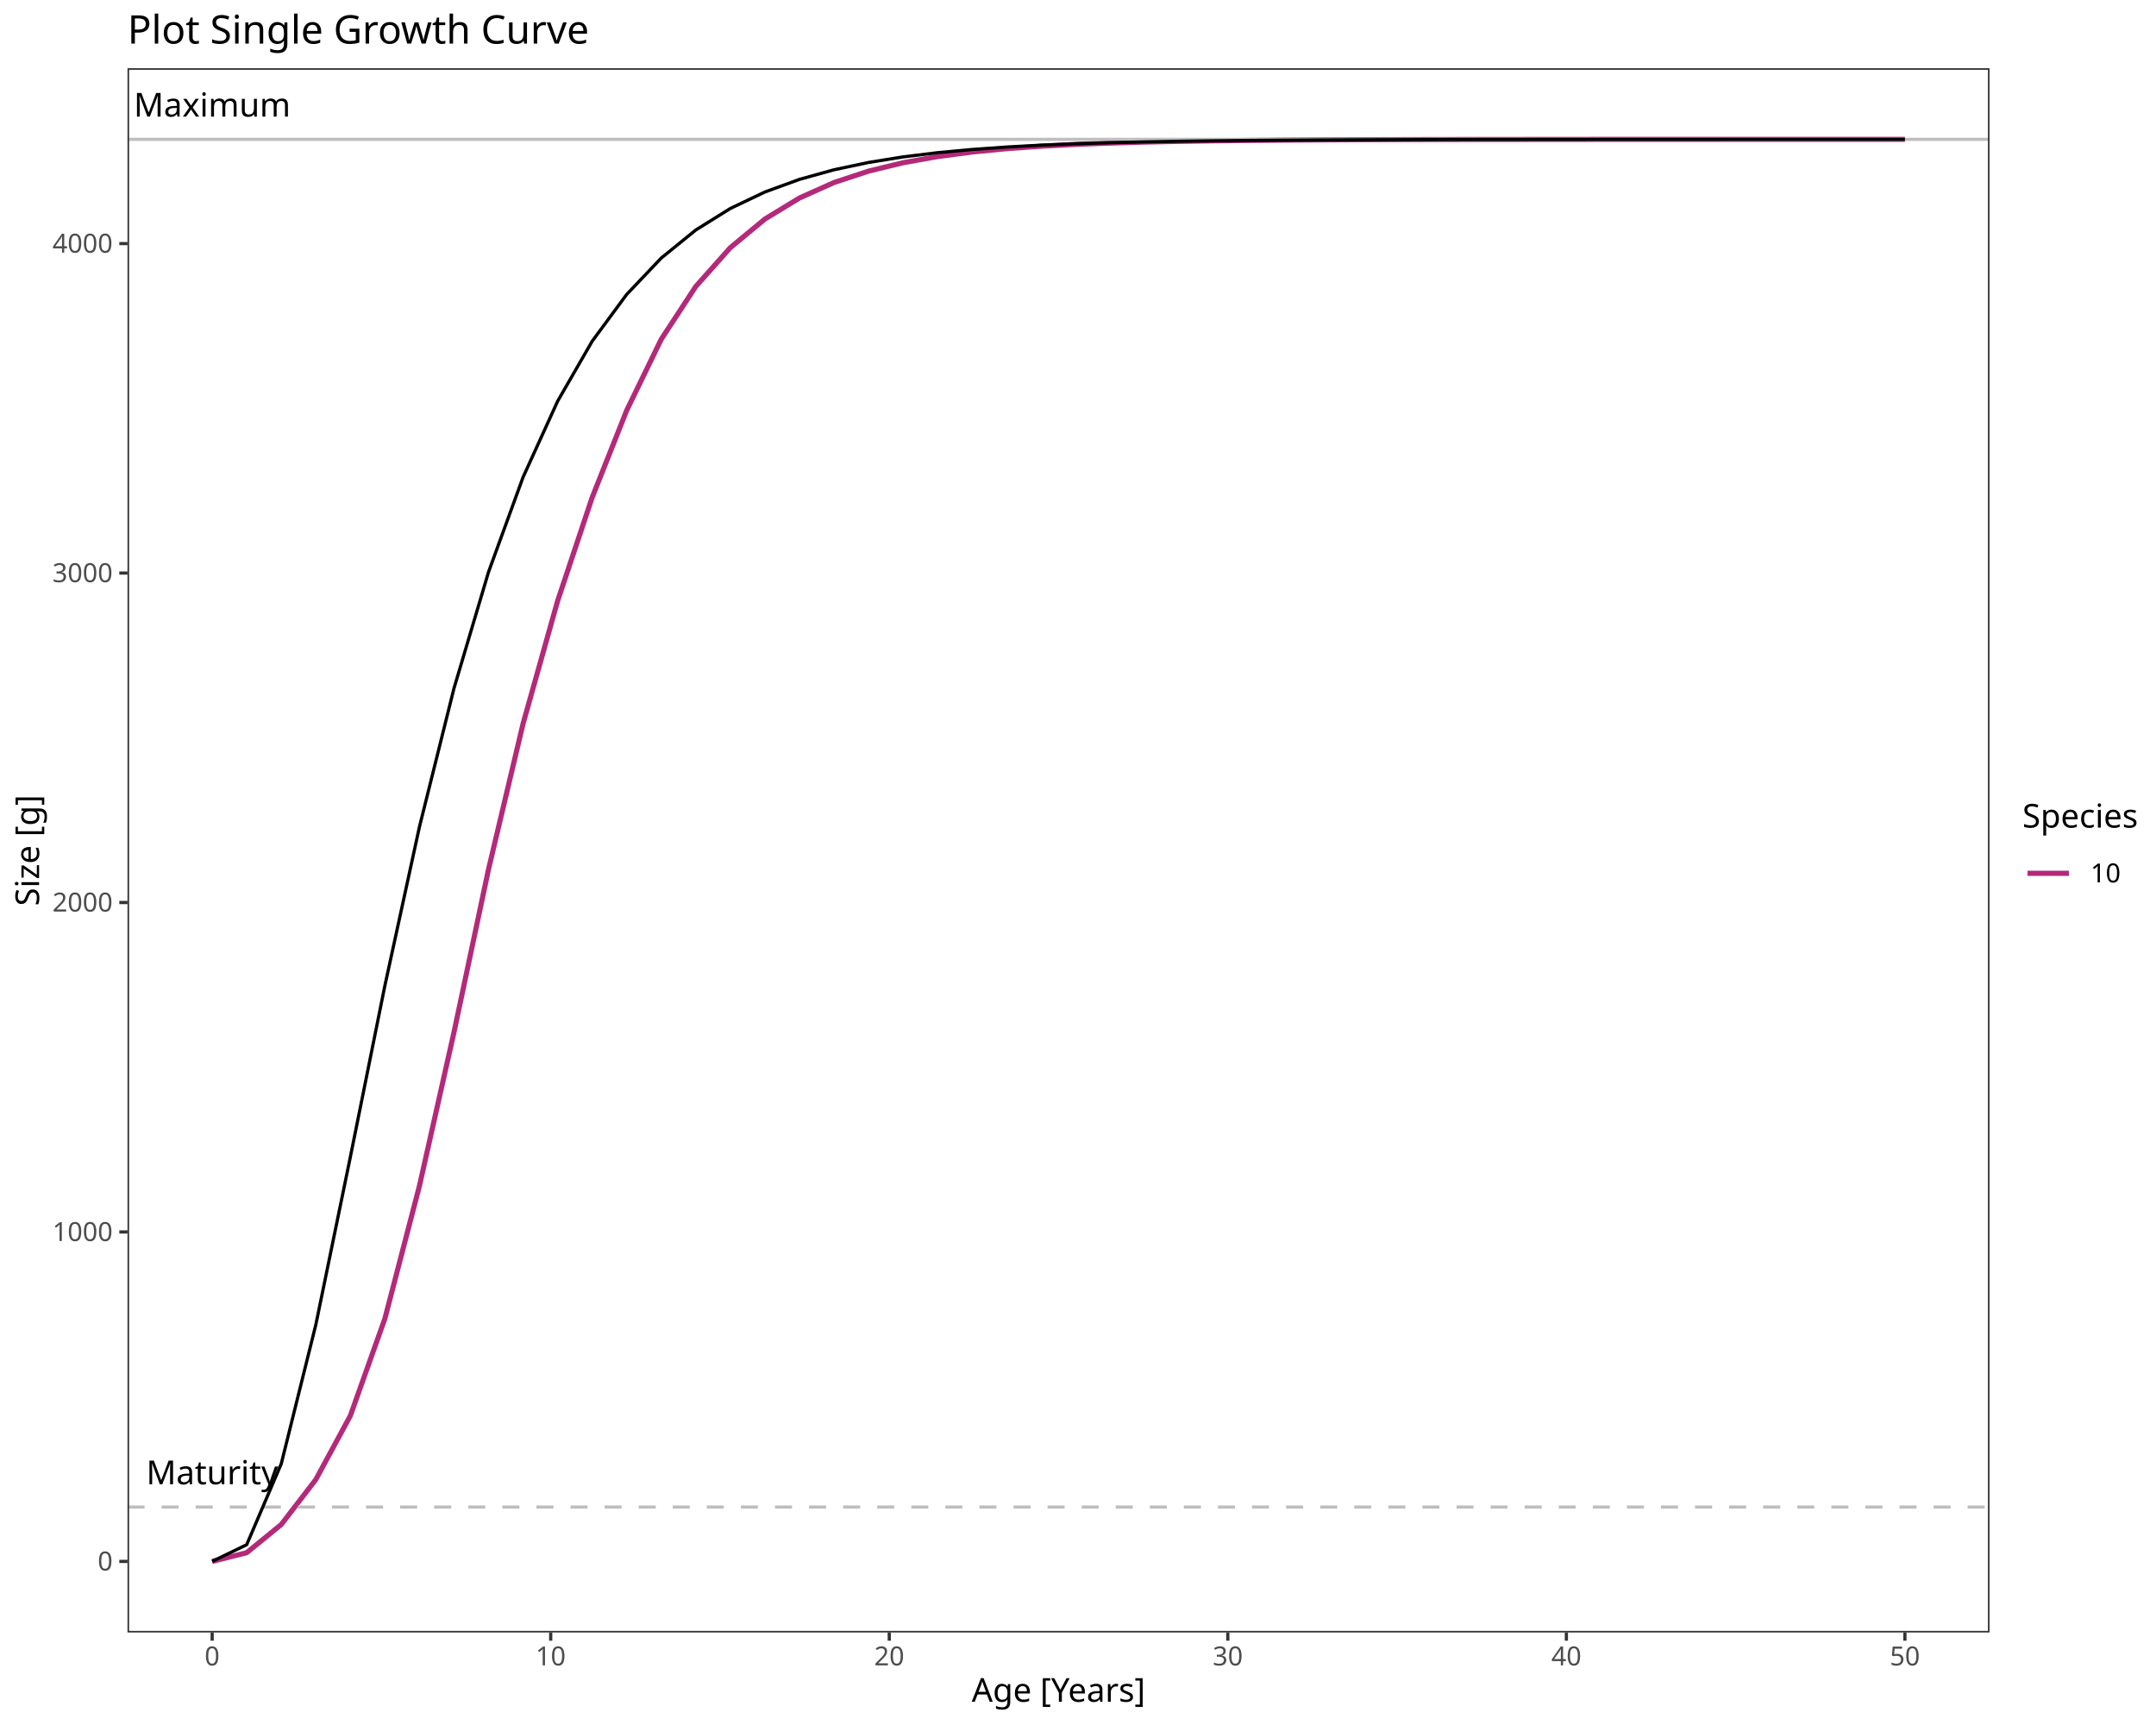
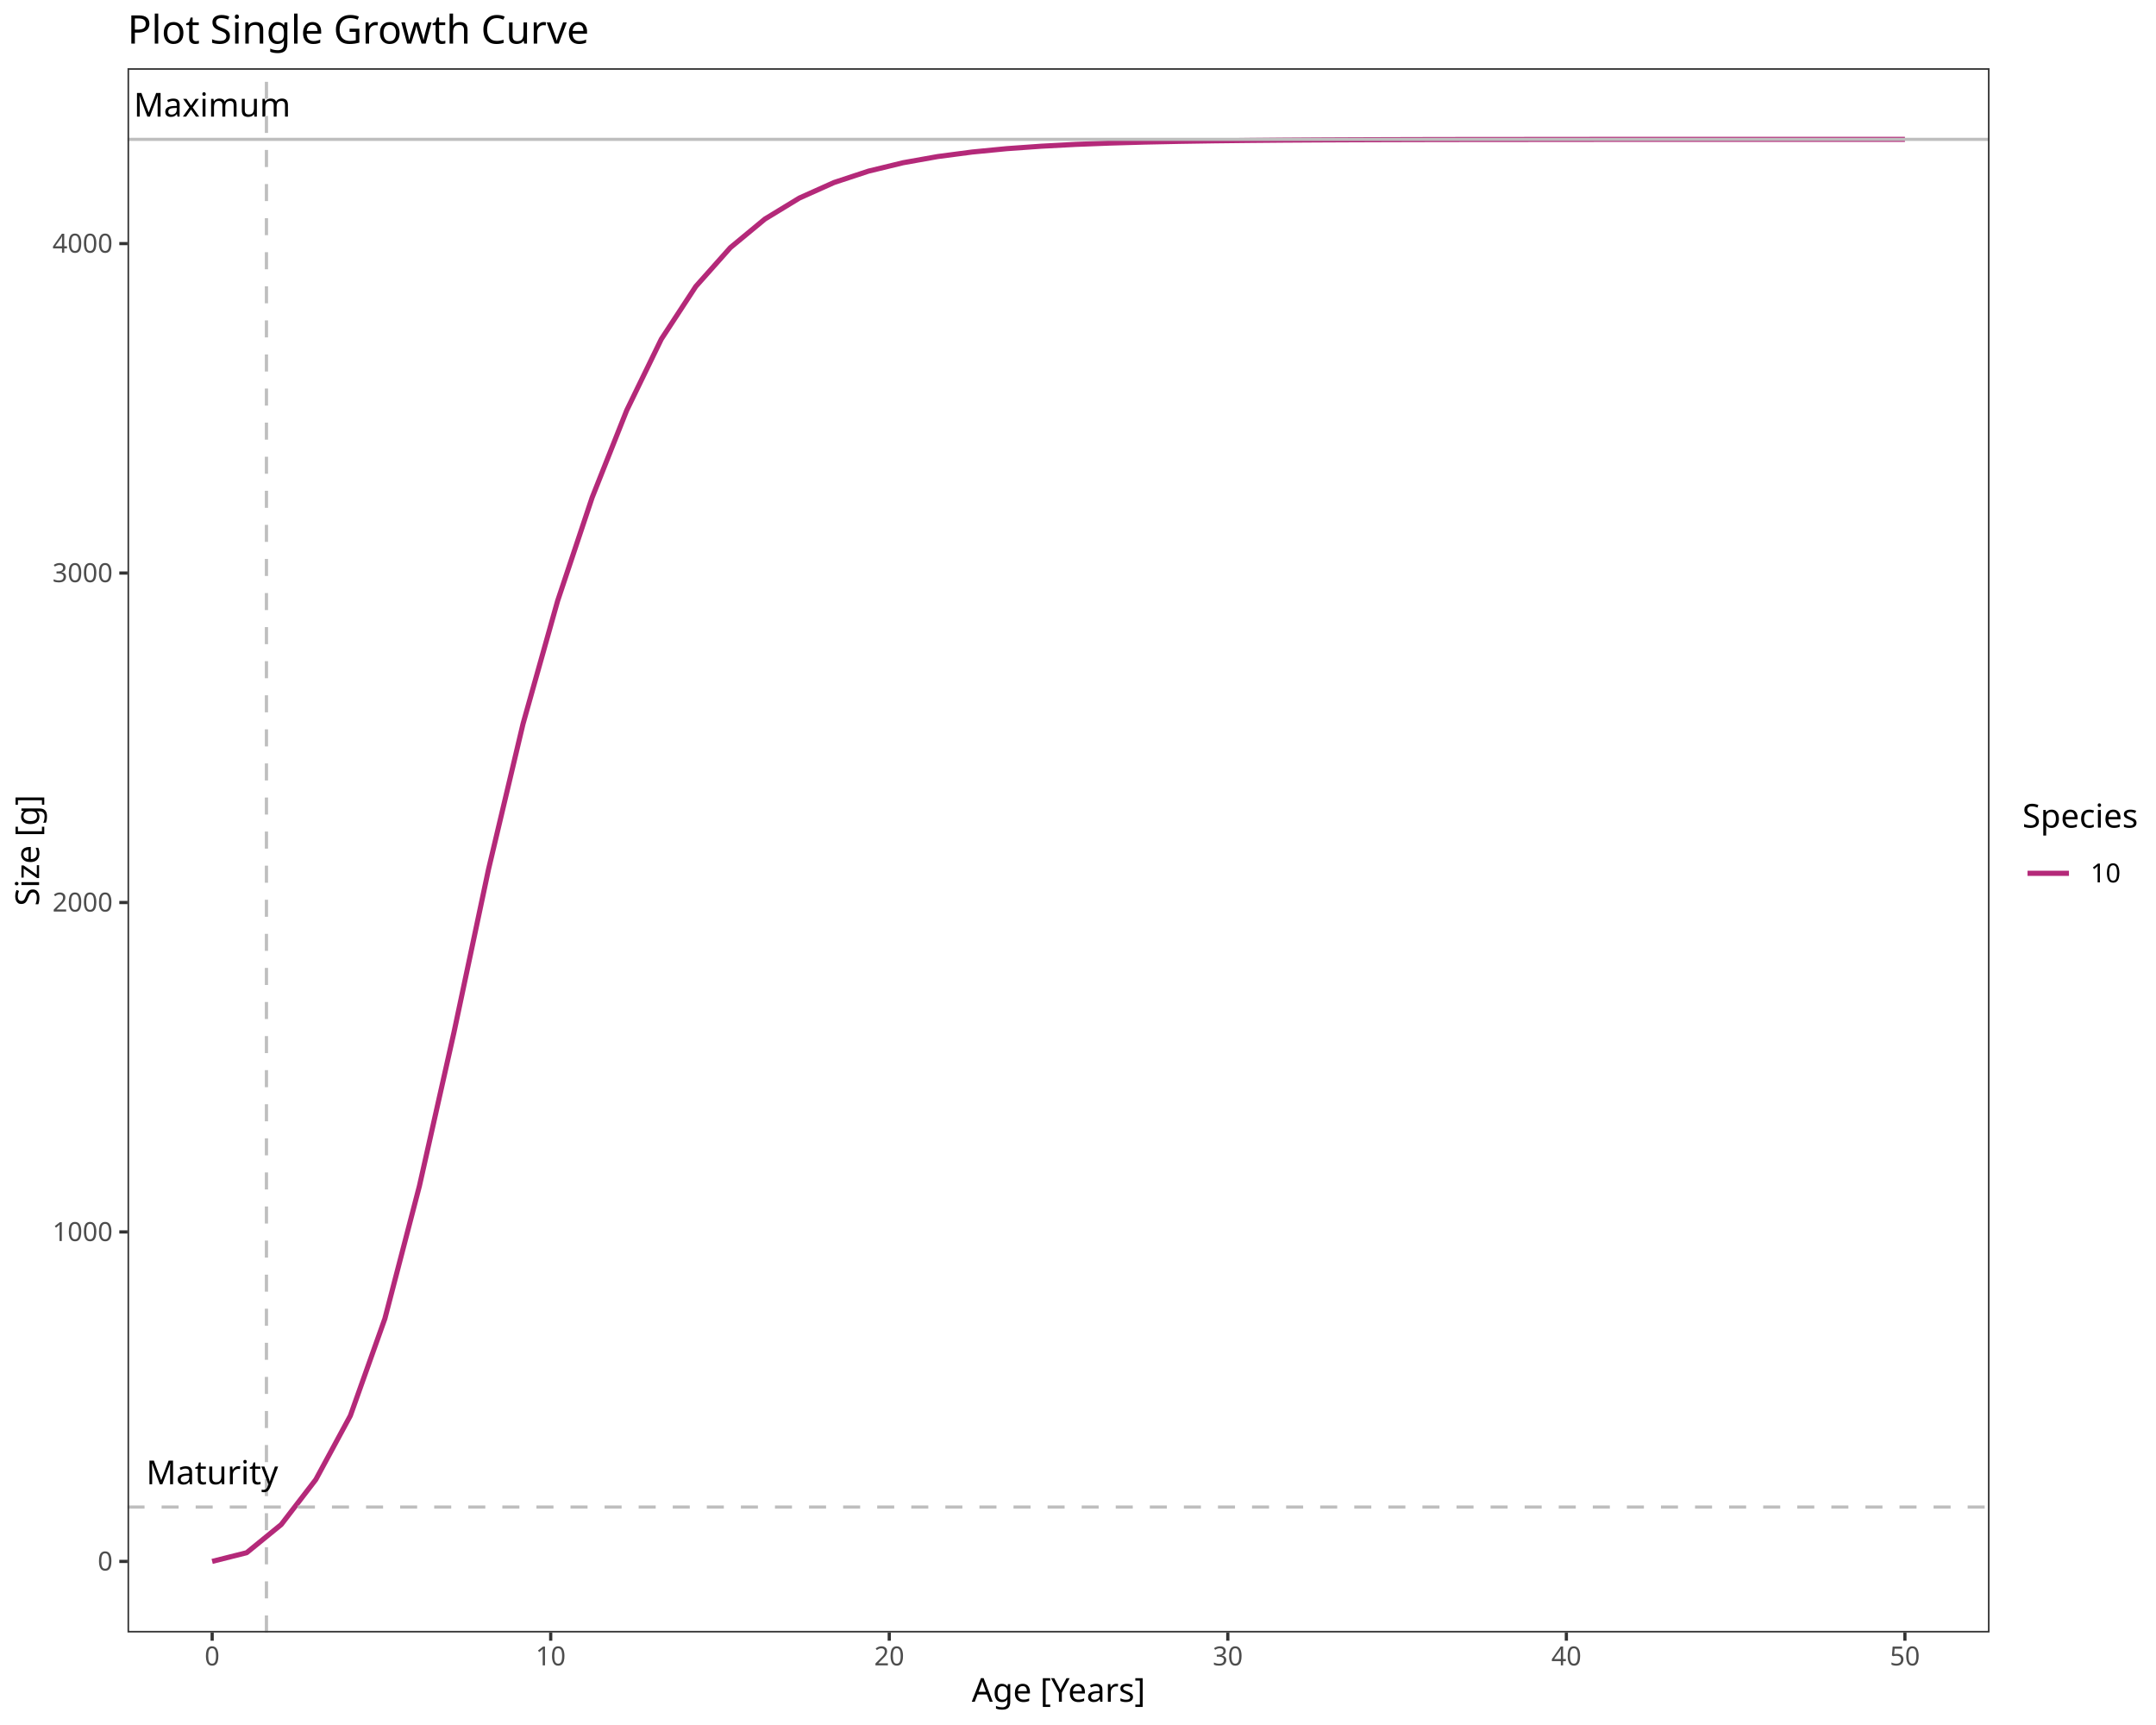
<svg xmlns="http://www.w3.org/2000/svg" class="svglite" data-engine-version="2.0" width="720.00pt" height="576.00pt" viewBox="0 0 720.00 576.00">
  <defs>
    <style type="text/css">
    .svglite line, .svglite polyline, .svglite polygon, .svglite path, .svglite rect, .svglite circle {
      fill: none;
      stroke: #000000;
      stroke-linecap: round;
      stroke-linejoin: round;
      stroke-miterlimit: 10.00;
    }
  </style>
  </defs>
  <rect width="100%" height="100%" style="stroke: none; fill: #FFFFFF;" />
  <defs>
    <clipPath id="cpMC4wMHw3MjAuMDB8MC4wMHw1NzYuMDA=">
      <rect x="0.00" y="0.00" width="720.00" height="576.00" />
    </clipPath>
  </defs>
  <g clip-path="url(#cpMC4wMHw3MjAuMDB8MC4wMHw1NzYuMDA=)">
    <rect x="0.00" y="0.00" width="720.00" height="576.00" style="stroke-width: 1.07; stroke: #FFFFFF; fill: #FFFFFF;" />
  </g>
  <defs>
    <clipPath id="cpNDIuNTh8NjY0LjQyfDIyLjc4fDU0NS4xMQ==">
      <rect x="42.58" y="22.78" width="621.83" height="522.33" />
    </clipPath>
  </defs>
  <g clip-path="url(#cpNDIuNTh8NjY0LjQyfDIyLjc4fDU0NS4xMQ==)">
    <rect x="42.58" y="22.78" width="621.83" height="522.33" style="stroke-width: 1.07; stroke: none; fill: #FFFFFF;" />
    <polyline points="70.85,521.37 82.38,518.47 93.92,509.06 105.46,494.05 117.00,472.72 128.53,440.31 140.07,396.00 151.61,344.69 163.14,290.28 174.68,241.64 186.22,200.65 197.75,166.12 209.29,137.03 220.83,113.27 232.36,95.65 243.90,82.69 255.44,73.14 266.97,66.12 278.51,60.95 290.05,57.14 301.58,54.34 313.12,52.28 324.66,50.76 336.19,49.64 347.73,48.82 359.27,48.21 370.81,47.77 382.34,47.44 393.88,47.20 405.42,47.02 416.95,46.89 428.49,46.79 440.03,46.72 451.56,46.67 463.10,46.63 474.64,46.60 486.17,46.58 497.71,46.57 509.25,46.56 520.78,46.55 532.32,46.54 543.86,46.54 555.39,46.53 566.93,46.53 578.47,46.53 590.00,46.53 601.54,46.53 613.08,46.53 624.62,46.53 636.15,46.53 " style="stroke-width: 1.71; stroke: #B42979; stroke-linecap: butt;" />
    <line x1="42.58" y1="46.53" x2="664.42" y2="46.53" style="stroke-width: 1.07; stroke: #BEBEBE; stroke-linecap: butt;" />
    <text x="70.85" y="38.93" text-anchor="middle" style="font-size: 11.04px; font-family: sans;" textLength="47.86px" lengthAdjust="spacingAndGlyphs">Maximum</text>
    <line x1="42.58" y1="503.22" x2="664.42" y2="503.22" style="stroke-width: 1.07; stroke: #BEBEBE; stroke-dasharray: 5.69,5.69; stroke-linecap: butt;" />
+     <line x1="88.98" y1="545.11" x2="88.98" y2="22.78" style="stroke-width: 1.07; stroke: #BEBEBE; stroke-dasharray: 5.69,5.69; stroke-linecap: butt;" />
    <text x="70.85" y="495.62" text-anchor="middle" style="font-size: 11.04px; font-family: sans;" textLength="39.27px" lengthAdjust="spacingAndGlyphs">Maturity</text>
-     <polyline points="70.85,521.37 82.38,515.80 93.92,488.80 105.46,442.39 117.00,386.33 128.53,329.13 140.07,276.12 151.61,229.84 163.14,191.02 174.68,159.34 186.22,133.97 197.75,113.95 209.29,98.30 220.83,86.16 232.36,76.80 243.90,69.61 255.44,64.11 266.97,59.90 278.51,56.69 290.05,54.25 301.58,52.39 313.12,50.98 324.66,49.91 336.19,49.09 347.73,48.47 359.27,48.00 370.81,47.65 382.34,47.38 393.88,47.17 405.42,47.01 416.95,46.90 428.49,46.81 440.03,46.74 451.56,46.69 463.10,46.65 474.64,46.62 486.17,46.60 497.71,46.58 509.25,46.57 520.78,46.56 532.32,46.55 543.86,46.54 555.39,46.54 566.93,46.54 578.47,46.53 590.00,46.53 601.54,46.53 613.08,46.53 624.62,46.53 636.15,46.53 " style="stroke-width: 1.07; stroke-linecap: butt;" />
    <rect x="42.58" y="22.78" width="621.83" height="522.33" style="stroke-width: 1.07; stroke: #333333;" />
  </g>
  <g clip-path="url(#cpMC4wMHw3MjAuMDB8MC4wMHw1NzYuMDA=)">
    <text x="37.65" y="524.40" text-anchor="end" style="font-size: 8.80px; fill: #4D4D4D; font-family: sans;" textLength="4.89px" lengthAdjust="spacingAndGlyphs">0</text>
    <text x="37.65" y="414.39" text-anchor="end" style="font-size: 8.80px; fill: #4D4D4D; font-family: sans;" textLength="19.58px" lengthAdjust="spacingAndGlyphs">1000</text>
    <text x="37.65" y="304.38" text-anchor="end" style="font-size: 8.80px; fill: #4D4D4D; font-family: sans;" textLength="19.58px" lengthAdjust="spacingAndGlyphs">2000</text>
    <text x="37.65" y="194.38" text-anchor="end" style="font-size: 8.80px; fill: #4D4D4D; font-family: sans;" textLength="19.58px" lengthAdjust="spacingAndGlyphs">3000</text>
    <text x="37.65" y="84.37" text-anchor="end" style="font-size: 8.80px; fill: #4D4D4D; font-family: sans;" textLength="19.58px" lengthAdjust="spacingAndGlyphs">4000</text>
    <polyline points="39.84,521.37 42.58,521.37 " style="stroke-width: 1.07; stroke: #333333; stroke-linecap: butt;" />
    <polyline points="39.84,411.36 42.58,411.36 " style="stroke-width: 1.07; stroke: #333333; stroke-linecap: butt;" />
    <polyline points="39.84,301.36 42.58,301.36 " style="stroke-width: 1.07; stroke: #333333; stroke-linecap: butt;" />
    <polyline points="39.84,191.35 42.58,191.35 " style="stroke-width: 1.07; stroke: #333333; stroke-linecap: butt;" />
    <polyline points="39.84,81.34 42.58,81.34 " style="stroke-width: 1.07; stroke: #333333; stroke-linecap: butt;" />
    <polyline points="70.85,547.85 70.85,545.11 " style="stroke-width: 1.07; stroke: #333333; stroke-linecap: butt;" />
    <polyline points="183.91,547.85 183.91,545.11 " style="stroke-width: 1.07; stroke: #333333; stroke-linecap: butt;" />
    <polyline points="296.97,547.85 296.97,545.11 " style="stroke-width: 1.07; stroke: #333333; stroke-linecap: butt;" />
    <polyline points="410.03,547.85 410.03,545.11 " style="stroke-width: 1.07; stroke: #333333; stroke-linecap: butt;" />
    <polyline points="523.09,547.85 523.09,545.11 " style="stroke-width: 1.07; stroke: #333333; stroke-linecap: butt;" />
    <polyline points="636.15,547.85 636.15,545.11 " style="stroke-width: 1.07; stroke: #333333; stroke-linecap: butt;" />
    <text x="70.85" y="556.10" text-anchor="middle" style="font-size: 8.80px; fill: #4D4D4D; font-family: sans;" textLength="4.89px" lengthAdjust="spacingAndGlyphs">0</text>
    <text x="183.91" y="556.10" text-anchor="middle" style="font-size: 8.80px; fill: #4D4D4D; font-family: sans;" textLength="9.79px" lengthAdjust="spacingAndGlyphs">10</text>
    <text x="296.97" y="556.10" text-anchor="middle" style="font-size: 8.80px; fill: #4D4D4D; font-family: sans;" textLength="9.79px" lengthAdjust="spacingAndGlyphs">20</text>
    <text x="410.03" y="556.10" text-anchor="middle" style="font-size: 8.80px; fill: #4D4D4D; font-family: sans;" textLength="9.79px" lengthAdjust="spacingAndGlyphs">30</text>
    <text x="523.09" y="556.10" text-anchor="middle" style="font-size: 8.80px; fill: #4D4D4D; font-family: sans;" textLength="9.79px" lengthAdjust="spacingAndGlyphs">40</text>
    <text x="636.15" y="556.10" text-anchor="middle" style="font-size: 8.80px; fill: #4D4D4D; font-family: sans;" textLength="9.79px" lengthAdjust="spacingAndGlyphs">50</text>
    <text x="353.50" y="568.24" text-anchor="middle" style="font-size: 11.00px; font-family: sans;" textLength="57.49px" lengthAdjust="spacingAndGlyphs">Age [Years]</text>
    <text transform="translate(13.05,283.95) rotate(-90)" text-anchor="middle" style="font-size: 11.00px; font-family: sans;" textLength="36.69px" lengthAdjust="spacingAndGlyphs">Size [g]</text>
    <rect x="675.38" y="267.64" width="39.14" height="32.61" style="stroke-width: 1.07; stroke: none; fill: #FFFFFF;" />
    <text x="675.38" y="276.35" style="font-size: 11.00px; font-family: sans;" textLength="39.14px" lengthAdjust="spacingAndGlyphs">Species</text>
    <rect x="675.38" y="282.97" width="17.28" height="17.28" style="stroke-width: 1.07; stroke: none; fill: #FFFFFF;" />
    <line x1="677.10" y1="291.61" x2="690.93" y2="291.61" style="stroke-width: 1.71; stroke: #B42979; stroke-linecap: butt;" />
    <text x="698.14" y="294.64" style="font-size: 8.80px; font-family: sans;" textLength="9.79px" lengthAdjust="spacingAndGlyphs">10</text>
    <text x="42.58" y="14.56" style="font-size: 13.20px; font-family: sans;" textLength="148.21px" lengthAdjust="spacingAndGlyphs">Plot Single Growth Curve</text>
  </g>
</svg>
